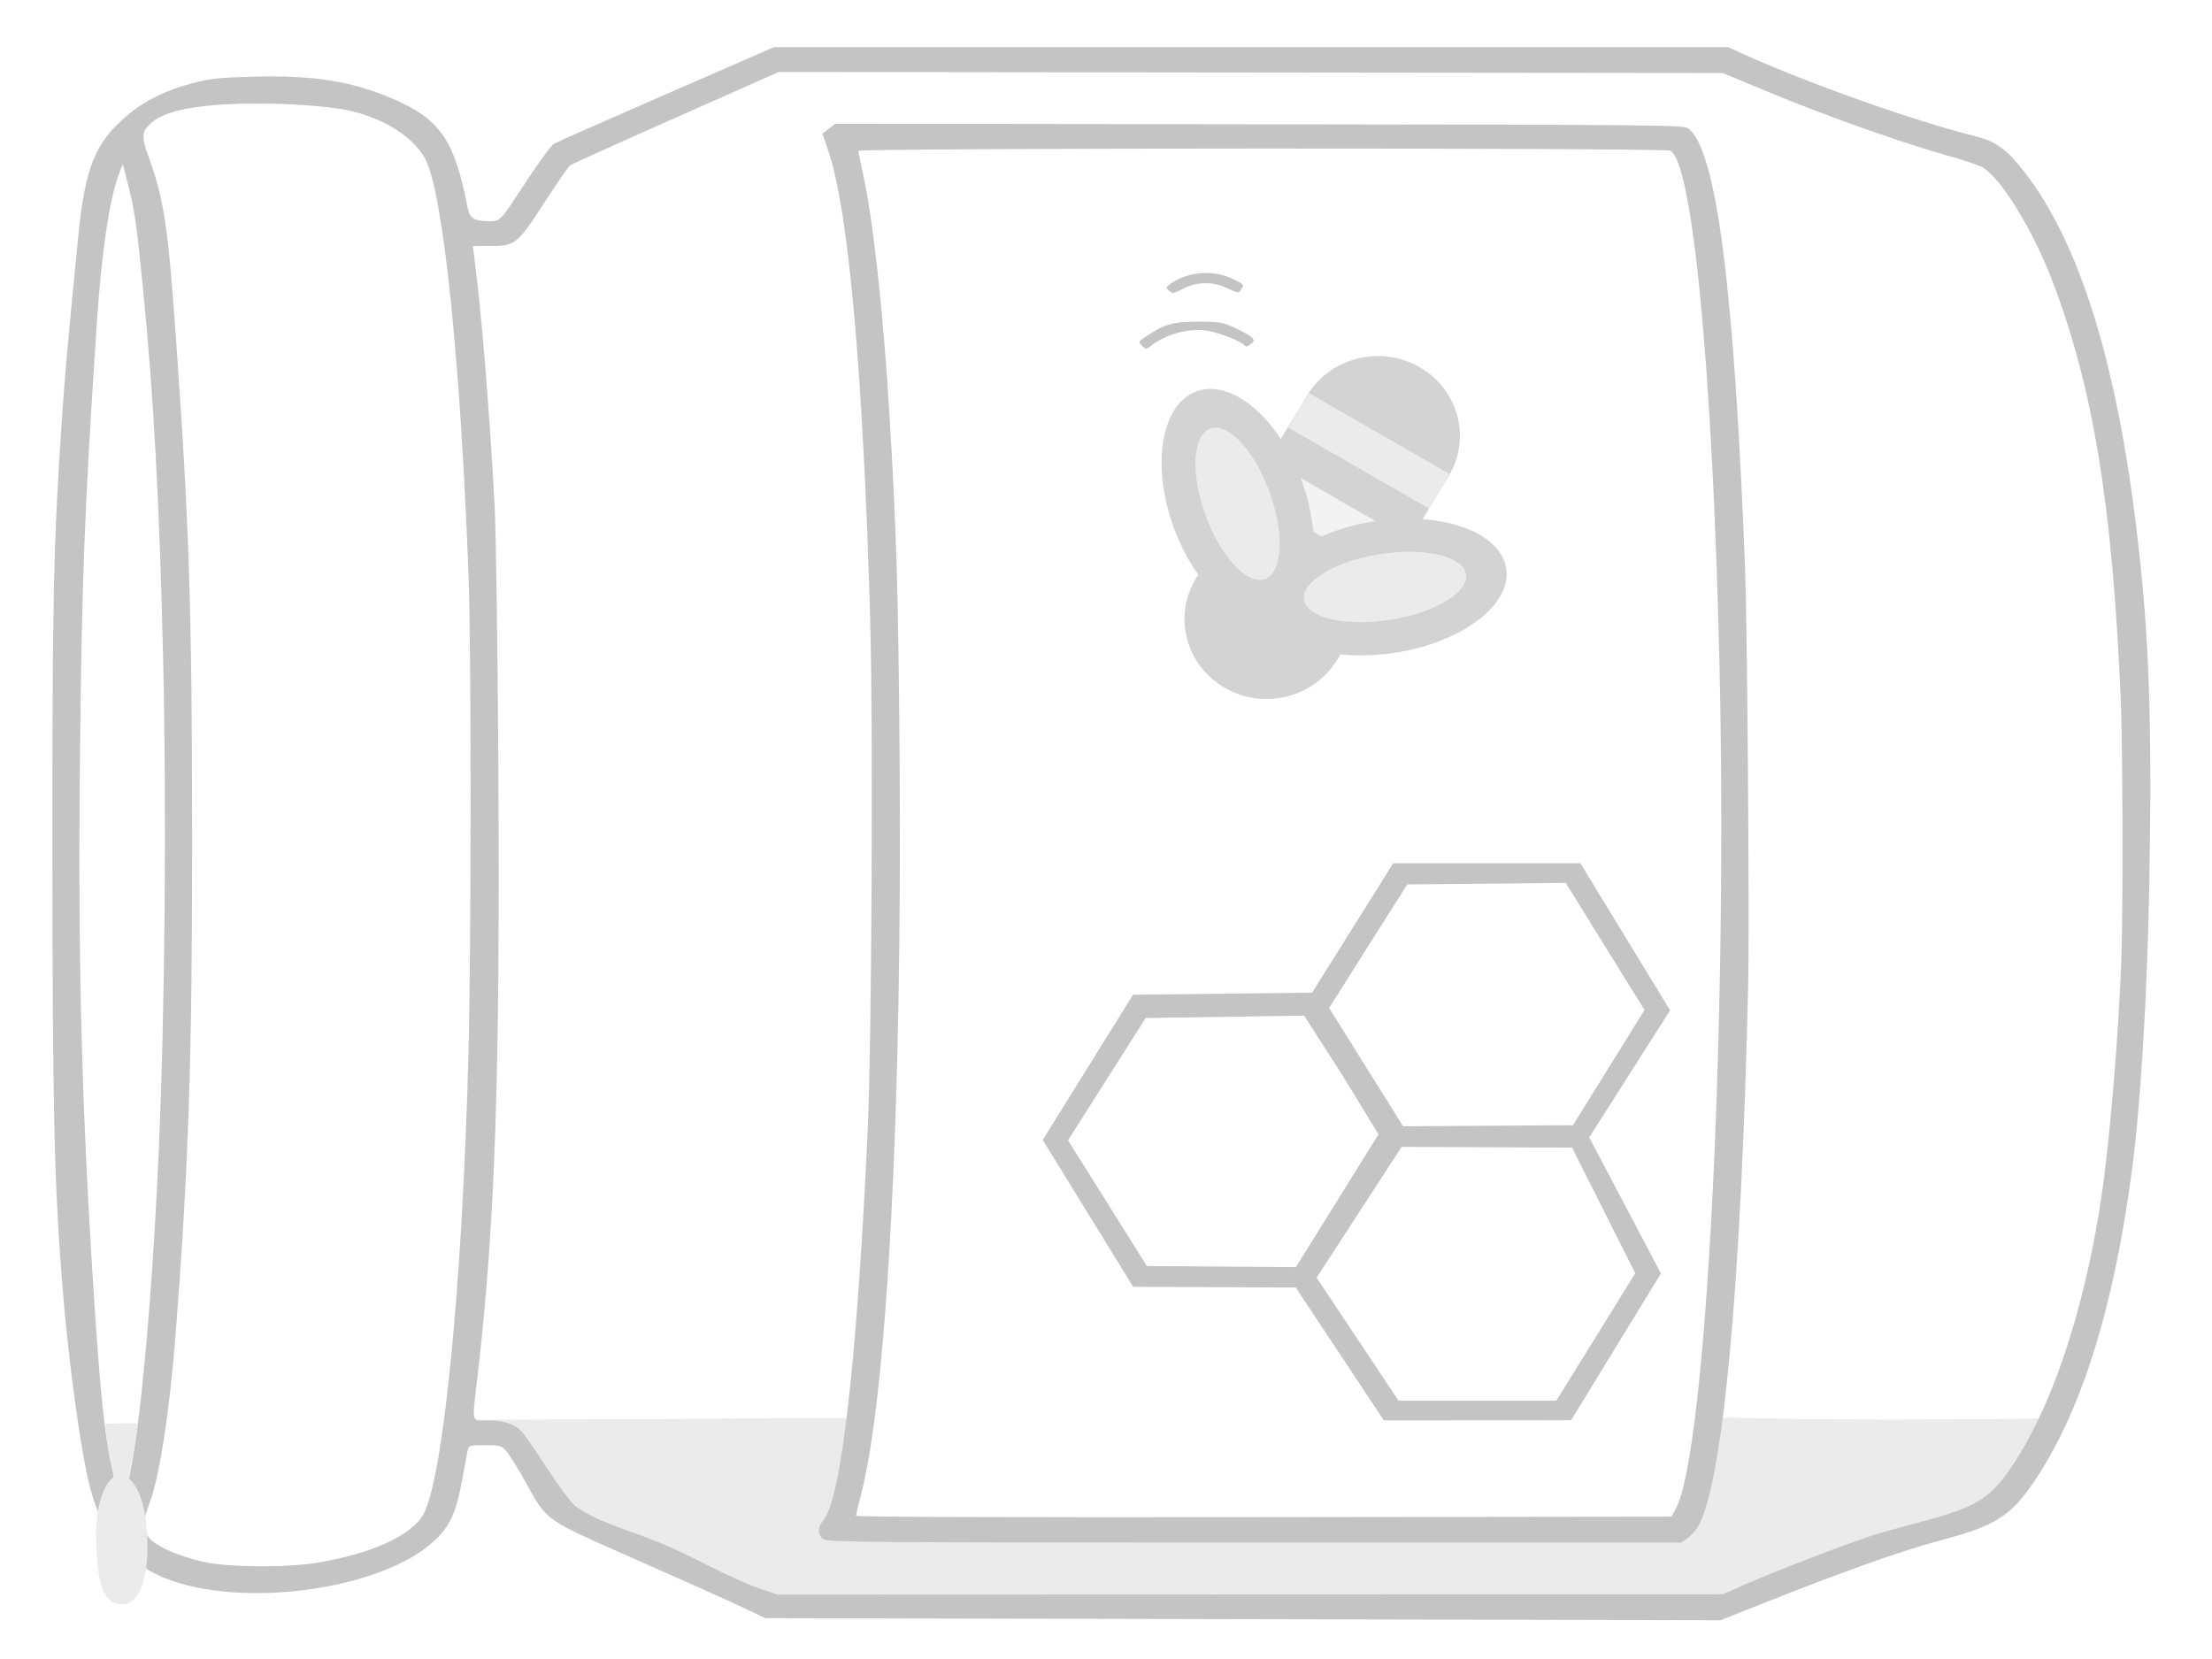
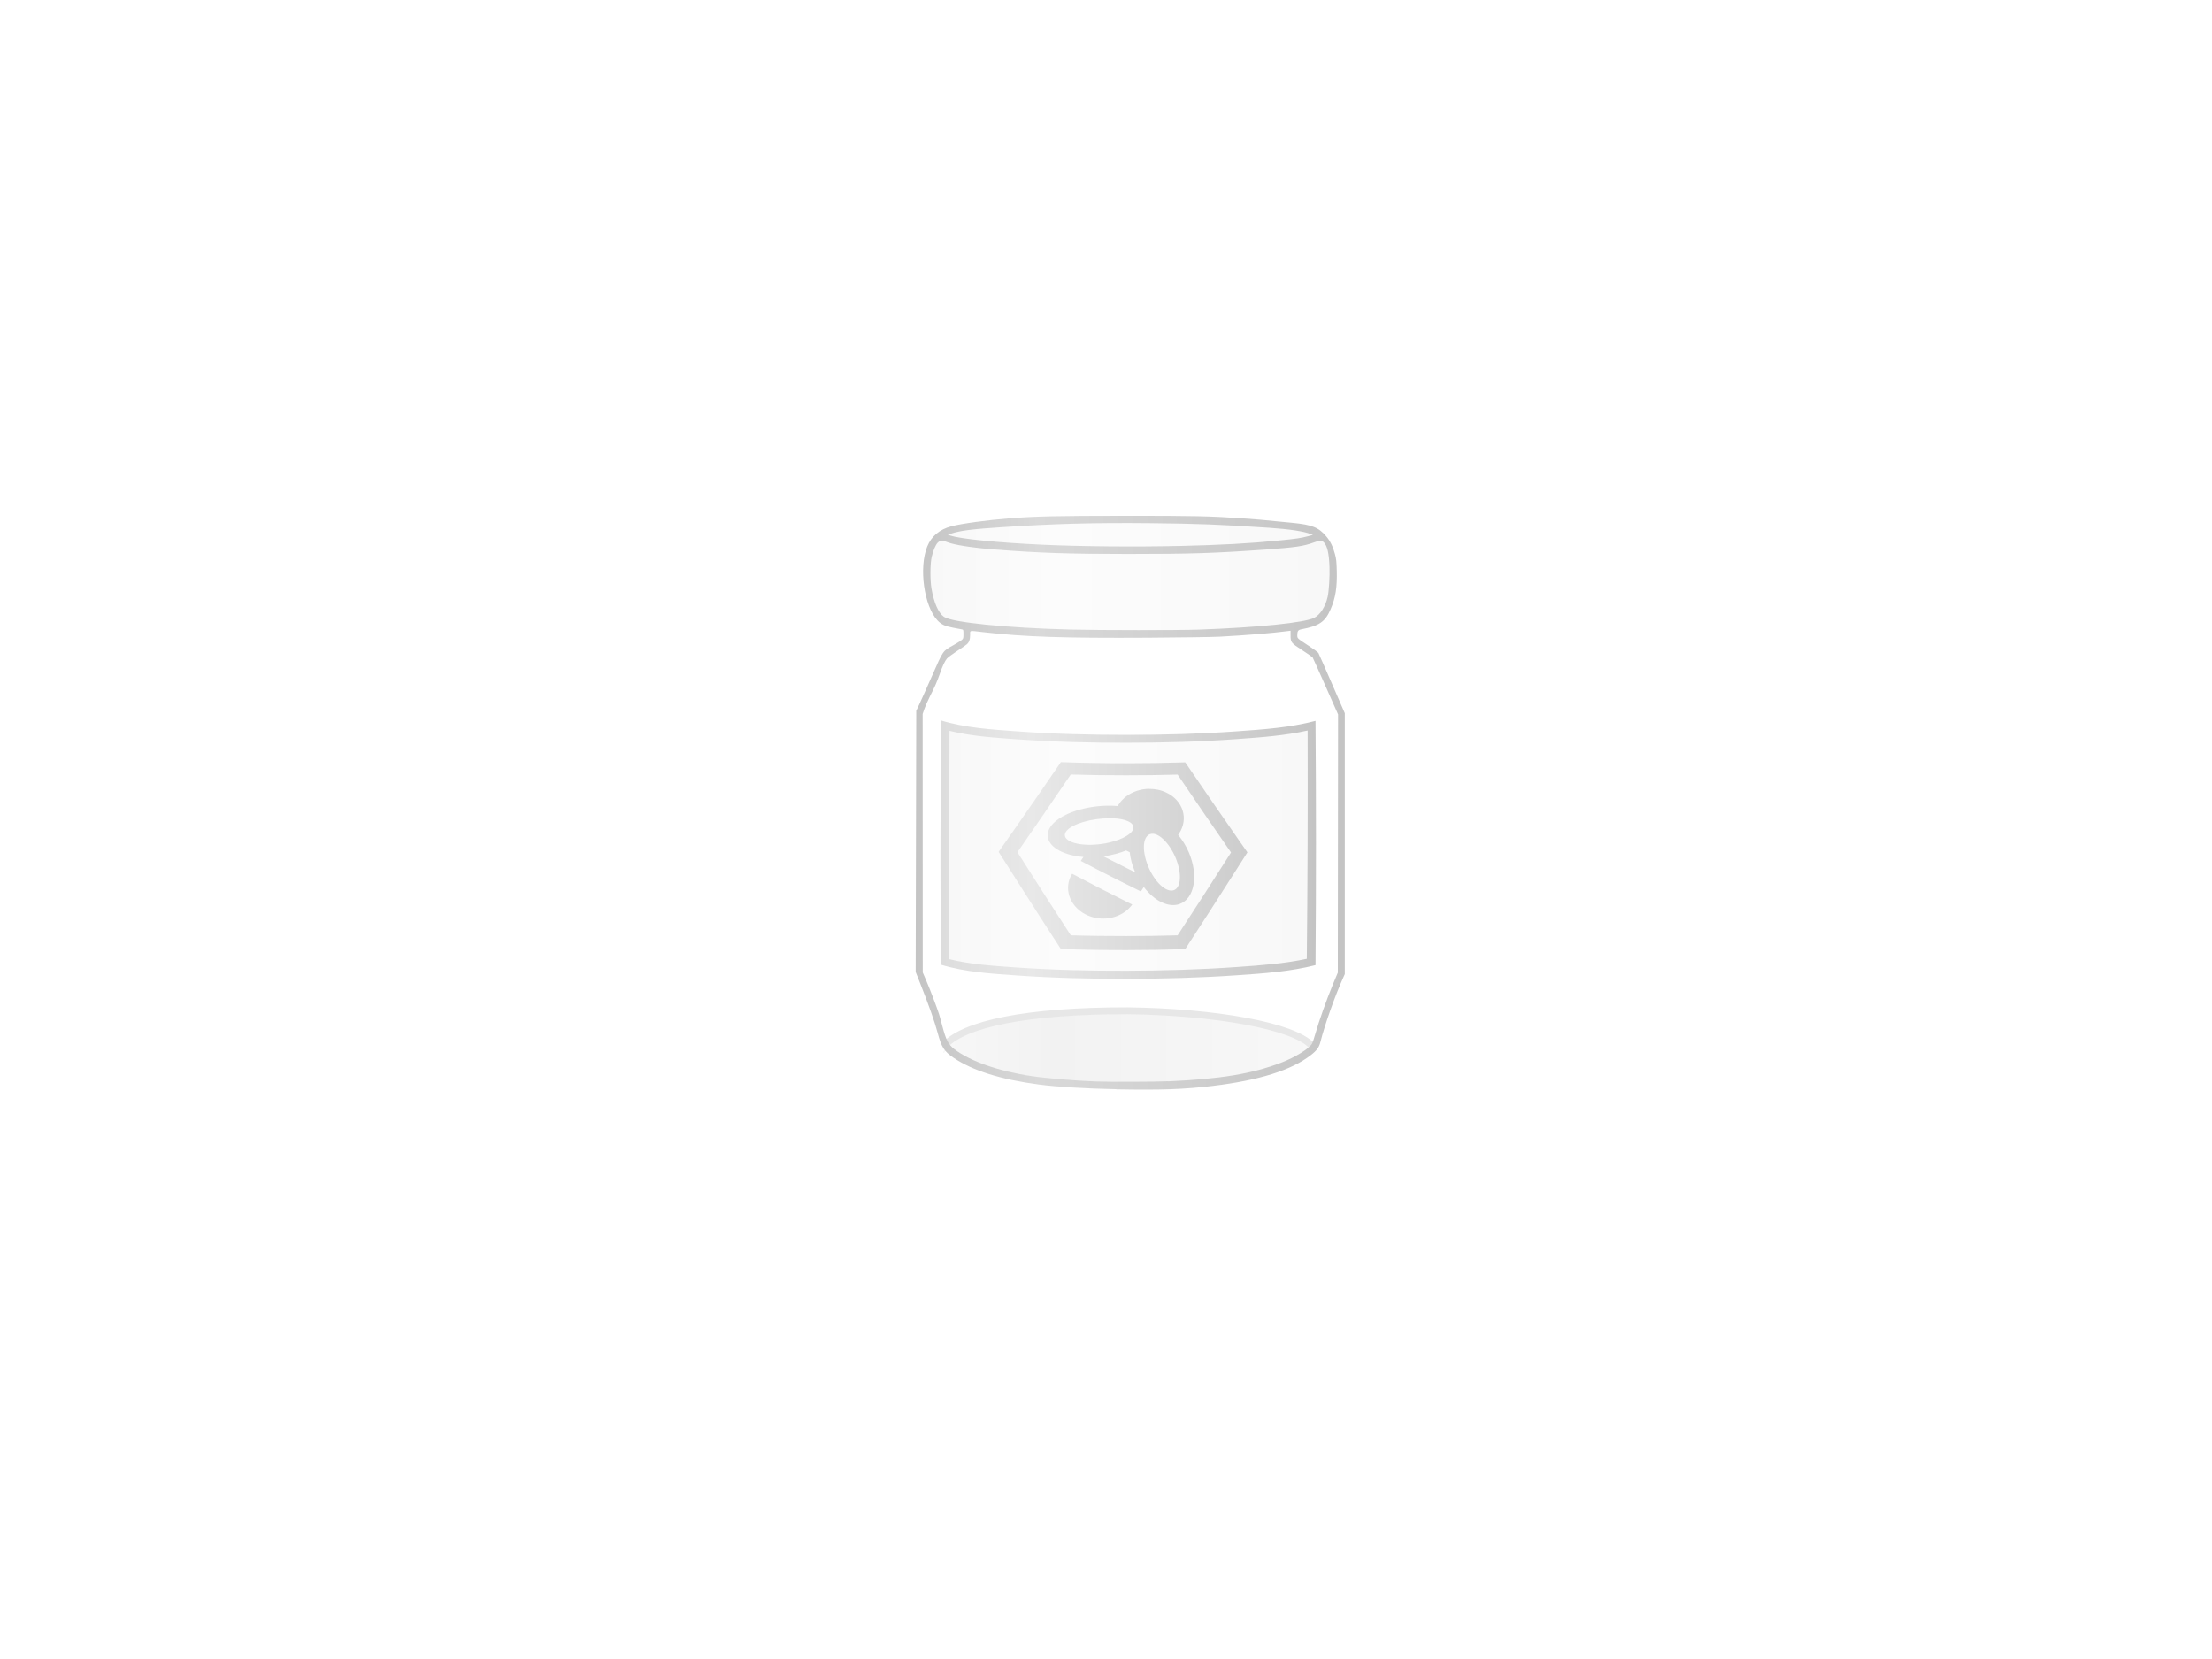
- <svg xmlns="http://www.w3.org/2000/svg" width="200" height="150" viewBox="0 0 52.917 39.688" version="1.1" id="svg5" xml:space="preserve">
-   <defs id="defs2" />
+ <svg xmlns="http://www.w3.org/2000/svg" xmlns:xlink="http://www.w3.org/1999/xlink" width="200" height="150" viewBox="0 0 52.917 39.688" version="1.1" id="svg5" xml:space="preserve">
+   <defs id="defs2">
+     <linearGradient id="linearGradient3935">
+       <stop style="stop-color:#f8f8f8;stop-opacity:1;" offset="0" id="stop3929" />
+       <stop style="stop-color:#f2f2f2;stop-opacity:1;" offset="0.322" id="stop3931" />
+       <stop style="stop-color:#f8f8f8;stop-opacity:1;" offset="1" id="stop3933" />
+     </linearGradient>
+     <linearGradient id="linearGradient3848">
+       <stop style="stop-color:#f8f8f8;stop-opacity:1;" offset="0" id="stop3842" />
+       <stop style="stop-color:#fcfcfc;stop-opacity:1;" offset="0.322" id="stop3844" />
+       <stop style="stop-color:#f8f8f8;stop-opacity:1;" offset="1" id="stop3846" />
+     </linearGradient>
+     <linearGradient id="linearGradient3797">
+       <stop style="stop-color:#f8f8f8;stop-opacity:1;" offset="0" id="stop3793" />
+       <stop style="stop-color:#fcfcfc;stop-opacity:1;" offset="0.322" id="stop3801" />
+       <stop style="stop-color:#f8f8f8;stop-opacity:1;" offset="1" id="stop3795" />
+     </linearGradient>
+     <linearGradient id="linearGradient2082">
+       <stop style="stop-color:#c4c4c4;stop-opacity:1;" offset="0" id="stop2078" />
+       <stop style="stop-color:#d9d9d9;stop-opacity:1;" offset="0.285" id="stop2086" />
+       <stop style="stop-color:#c4c4c4;stop-opacity:1;" offset="1" id="stop2080" />
+     </linearGradient>
+     <linearGradient id="linearGradient2072">
+       <stop style="stop-color:#dddddd;stop-opacity:1;" offset="0" id="stop2068" />
+       <stop style="stop-color:#e8e8e8;stop-opacity:1;" offset="0.24" id="stop2076" />
+       <stop style="stop-color:#c4c4c4;stop-opacity:1;" offset="1" id="stop2070" />
+     </linearGradient>
+     <linearGradient xlink:href="#linearGradient2072" id="linearGradient2074" x1="22.428" y1="20.889" x2="31.591" y2="20.889" gradientUnits="userSpaceOnUse" />
+     <linearGradient xlink:href="#linearGradient2082" id="linearGradient2084" x1="21.905" y1="19.201" x2="32.173" y2="19.201" gradientUnits="userSpaceOnUse" />
+     <linearGradient xlink:href="#linearGradient3797" id="linearGradient3799" x1="22.182" y1="13.768" x2="31.862" y2="13.768" gradientUnits="userSpaceOnUse" />
+     <linearGradient xlink:href="#linearGradient3848" id="linearGradient3839" gradientUnits="userSpaceOnUse" x1="22.182" y1="13.768" x2="31.862" y2="13.768" gradientTransform="matrix(0.9049358,0,0,2.102521,2.571594,-8.645206)" />
+     <linearGradient xlink:href="#linearGradient3935" id="linearGradient3926" gradientUnits="userSpaceOnUse" x1="22.182" y1="13.768" x2="31.862" y2="13.768" gradientTransform="matrix(1,0,0,0.5690017,-0.1314535,17.3348)" />
+   </defs>
  <g id="layer1">
-     <path id="ellipse293-8" style="fill:#ebebeb;fill-opacity:1;stroke-width:0.069" d="m 13.481,36.209 c -0.305,-0.136 -0.383,-0.884 -0.844,-1.327 -0.628,-0.602 -1.585,-0.916 -1.277,-0.917 8.897,-0.031 5.026,-0.038 8.908,-0.04 -0.009,0.583 -0.105,1.812 4.69e-4,2.585 2.422,0.008 18.196,0.068 19.873,0.078 0.682,0.004 0.606,-2.279 0.893,-2.61 0.143,-0.165 0.011,0.05 7.953,-0.044 -1.934,3.985 -6.216,3.37 -7.564,4.545 -0.024,0.021 -0.065,-10e-4 -0.096,-0.001 -3.4,-0.068 -21.726,0.467 -22.833,-0.029 z" />
-     <path style="fill:#c4c4c4;fill-opacity:1;stroke-width:0.053" d="m 51.417,21.171 c -0.048,2.625 -0.205,5.225 -0.41,6.788 -0.437,3.33 -1.216,5.814 -2.345,7.484 -0.553,0.817 -0.929,1.058 -2.174,1.389 -0.991,0.264 -2.397,0.762 -4.409,1.563 l -0.921,0.366 -11.424,-0.025 -11.424,-0.025 -0.548,-0.26 C 17.46,38.308 16.331,37.802 15.252,37.326 c -2.252,-0.994 -2.156,-0.927 -2.664,-1.844 -0.179,-0.323 -0.387,-0.659 -0.462,-0.748 -0.131,-0.154 -0.153,-0.161 -0.524,-0.161 -0.357,0 -0.389,0.009 -0.411,0.111 -0.013,0.061 -0.077,0.4 -0.142,0.754 -0.138,0.75 -0.282,1.064 -0.649,1.412 C 9.158,38.03 5.781,38.499 3.933,37.749 3.044,37.388 2.445,36.673 2.169,35.644 1.933,34.76 1.627,32.515 1.476,30.56 1.296,28.229 1.256,26.42 1.253,20.403 1.25,14.363 1.279,13.011 1.476,10.096 1.551,8.988 1.602,8.412 1.866,5.711 2.033,4.002 2.267,3.416 3.05,2.755 3.46,2.409 3.964,2.16 4.599,1.992 5.032,1.877 5.233,1.856 6.061,1.834 7.508,1.797 8.417,1.941 9.408,2.368 c 1.119,0.481 1.47,0.994 1.775,2.586 0.05,0.261 0.157,0.336 0.479,0.336 0.323,0 0.263,0.063 0.964,-1.004 0.282,-0.429 0.564,-0.81 0.625,-0.846 0.061,-0.036 1.272,-0.571 2.689,-1.189 l 2.578,-1.124 h 11.411 11.411 l 0.383,0.174 c 1.52,0.69 4.1,1.603 5.537,1.959 0.486,0.121 0.748,0.312 1.169,0.854 1.311,1.685 2.201,4.526 2.687,8.583 0.3,2.496 0.372,4.542 0.3,8.473 z M 50.729,16.612 C 50.526,12.035 50.071,9.273 49.101,6.727 48.632,5.495 47.856,4.236 47.419,3.999 47.321,3.946 46.914,3.812 46.515,3.7 45.508,3.42 43.603,2.742 42.305,2.201 L 41.213,1.747 29.921,1.735 18.629,1.722 16.167,2.814 c -1.354,0.6 -2.492,1.114 -2.529,1.141 -0.037,0.027 -0.315,0.431 -0.618,0.897 -0.647,0.995 -0.693,1.032 -1.298,1.033 l -0.412,1.874e-4 0.038,0.285 c 0.168,1.27 0.359,3.594 0.484,5.909 0.033,0.613 0.074,3.445 0.09,6.293 0.043,7.374 -0.075,10.865 -0.487,14.455 -0.148,1.283 -0.173,1.153 0.227,1.153 0.419,0 0.668,0.09 0.849,0.304 0.077,0.091 0.346,0.483 0.598,0.87 0.252,0.387 0.534,0.77 0.627,0.851 0.215,0.187 0.648,0.391 1.374,0.647 0.678,0.239 1.096,0.424 1.965,0.866 0.353,0.18 0.84,0.395 1.081,0.478 l 0.44,0.151 11.308,-0.004 11.308,-0.004 0.671,-0.292 c 0.716,-0.311 2.406,-0.957 2.96,-1.131 0.184,-0.058 0.648,-0.187 1.031,-0.287 1.248,-0.325 1.646,-0.533 2.06,-1.077 1.058,-1.392 1.928,-3.905 2.346,-6.776 0.196,-1.347 0.405,-3.854 0.469,-5.621 0.043,-1.185 0.032,-5.242 -0.017,-6.342 z m -8.908,6.962 c -0.165,7.168 -0.602,11.903 -1.195,12.935 -0.059,0.103 -0.174,0.233 -0.256,0.29 l -0.149,0.104 H 30.027 c -9.136,0 -10.207,-0.008 -10.318,-0.077 -0.155,-0.097 -0.161,-0.287 -0.013,-0.454 0.429,-0.485 0.815,-3.893 1.064,-9.403 0.094,-2.088 0.13,-9.579 0.058,-12.115 C 20.651,8.975 20.304,5.066 19.823,3.636 l -0.148,-0.44 0.154,-0.118 0.154,-0.118 10.149,0.013 c 9.893,0.012 10.152,0.015 10.266,0.107 0.666,0.535 1.087,3.806 1.347,10.46 0.056,1.426 0.11,8.56 0.076,10.034 z m -0.691,-7.854 C 40.966,8.816 40.486,3.857 39.956,3.605 c -0.152,-0.072 -19.422,-0.067 -19.422,0.005 0,0.03 0.049,0.269 0.108,0.533 0.243,1.073 0.493,3.363 0.643,5.879 0.165,2.781 0.205,4.15 0.236,8.077 0.066,8.382 -0.299,15.312 -0.934,17.705 -0.06,0.227 -0.109,0.433 -0.109,0.458 0,0.028 3.814,0.041 9.754,0.033 l 9.754,-0.013 0.1,-0.181 c 0.731,-1.327 1.254,-11.537 1.045,-20.382 z m -3.111,11.49 1.715,3.255 -2.149,3.511 -4.48,0.003 -2.107,-3.178 -3.89,-0.017 -2.163,-3.513 2.159,-3.474 4.285,-0.05 1.94,-3.097 4.478,0.001 2.146,3.519 z m -0.562,-6.089 -3.793,0.037 -1.868,2.956 0.885,1.415 0.885,1.415 4.064,-0.026 1.711,-2.756 z m 0.151,6.333 -4.077,-0.017 -2.034,3.128 1.959,2.943 h 3.776 l 1.888,-3.048 z m -5.482,-1.713 -0.928,-1.445 -3.791,0.058 -1.856,2.925 1.885,3.008 3.567,0.026 1.974,-3.177 -0.853,-1.395 z M 29.917,8.234 c -0.071,0.057 -0.119,0.068 -0.144,0.032 -0.066,-0.095 -0.582,-0.301 -0.879,-0.351 -0.442,-0.074 -0.991,0.07 -1.36,0.359 -0.113,0.088 -0.119,0.088 -0.213,-0.004 -0.093,-0.091 -0.089,-0.1 0.088,-0.218 0.448,-0.298 0.651,-0.357 1.245,-0.357 0.506,-3.681e-4 0.588,0.013 0.878,0.144 0.176,0.079 0.358,0.181 0.405,0.227 0.076,0.075 0.074,0.092 -0.022,0.169 z M 29.685,6.936 c -0.051,0.078 -0.075,0.075 -0.314,-0.037 -0.355,-0.167 -0.735,-0.165 -1.066,0.007 -0.227,0.118 -0.256,0.122 -0.337,0.05 -0.082,-0.072 -0.08,-0.086 0.02,-0.157 0.418,-0.297 0.99,-0.352 1.466,-0.142 0.309,0.137 0.317,0.147 0.231,0.278 z M 11.213,13.887 C 11.026,8.728 10.608,4.654 10.181,3.817 9.913,3.294 9.204,2.838 8.358,2.645 7.85,2.529 6.57,2.45 5.716,2.481 4.545,2.524 3.889,2.674 3.587,2.969 3.385,3.167 3.382,3.274 3.566,3.785 c 0.356,0.986 0.451,1.62 0.638,4.23 0.325,4.552 0.391,6.576 0.392,12.115 0.001,5.207 -0.083,7.742 -0.389,11.718 -0.148,1.92 -0.392,3.503 -0.638,4.133 -0.169,0.433 -0.153,0.681 0.054,0.865 0.213,0.189 0.667,0.38 1.216,0.512 0.579,0.139 2.027,0.151 2.774,0.023 1.247,-0.214 2.143,-0.608 2.479,-1.092 0.494,-0.71 0.971,-5.468 1.116,-11.13 0.065,-2.524 0.067,-9.541 0.004,-11.272 z M 3.902,15.745 C 3.813,11.99 3.678,9.503 3.423,6.925 3.268,5.351 3.22,5.019 3.052,4.373 L 2.937,3.928 2.865,4.111 C 2.621,4.733 2.432,5.986 2.314,7.768 2.024,12.11 1.954,13.914 1.912,18.198 c -0.049,4.925 0.042,8.335 0.346,12.982 0.176,2.696 0.305,3.69 0.592,4.559 L 2.915,35.936 2.992,35.713 C 3.288,34.851 3.614,31.57 3.793,27.637 3.945,24.289 3.989,19.457 3.902,15.745 Z" id="path179" />
-     <rect x="-7.463" y="-35.544" width="5.194" height="3.898" transform="matrix(-0.5191899,0.8546589,-0.866834,-0.4985969,0,0)" fill="#5e1508" id="rect281" style="fill:#d3d3d3;fill-opacity:1;stroke-width:0.069" />
-     <ellipse cx="-2.269" cy="-33.595" transform="matrix(-0.5191899,0.8546589,-0.866834,-0.4985969,0,0)" fill="#5e1508" id="ellipse283" style="fill:#d3d3d3;fill-opacity:1;stroke-width:0.069" rx="1.924" ry="1.949" />
-     <ellipse cx="-7.398" cy="-33.595" transform="matrix(-0.5191899,0.8546589,-0.866834,-0.4985969,0,0)" fill="#5e1508" id="ellipse285" style="fill:#d3d3d3;fill-opacity:1;stroke-width:0.069" rx="1.924" ry="1.949" />
-     <rect x="-7.463" y="-35.544" width="0.962" height="3.898" transform="matrix(-0.5191899,0.8546589,-0.866834,-0.4985969,0,0)" fill="#fed434" id="rect287" style="fill:#ebebeb;fill-opacity:1;stroke-width:0.069" />
-     <rect x="-5.603" y="-35.544" width="0.962" height="3.898" transform="matrix(-0.5191899,0.8546589,-0.866834,-0.4985969,0,0)" fill="#fed434" id="rect289" style="fill:#f3f3f3;fill-opacity:1;stroke-width:0.069" />
-     <ellipse rx="2.942" ry="1.593" transform="matrix(-0.98724,0.1592392,-0.1790385,-0.9838421,0,0)" fill="#5e1508" id="ellipse291" cx="-30.081" cy="-19.143" style="fill:#d3d3d3;fill-opacity:1;stroke-width:0.069" />
-     <ellipse rx="1.961" ry="0.796" transform="matrix(-0.98724,0.1592392,-0.1790385,-0.9838421,0,0)" fill="#fed434" id="ellipse293" cx="-30.09" cy="-19.143" style="fill:#ebebeb;fill-opacity:1;stroke-width:0.069" />
-     <path id="ellipse293-4" style="fill:#ebebeb;fill-opacity:1;stroke-width:0.054" d="m 2.523,34.055 c 0.278,0.001 0.495,-0.014 0.781,-0.003 -0.159,1.11 -0.248,1.301 -0.205,1.336 0.245,0.197 0.4,0.735 0.424,1.41 0.031,0.855 -0.14,1.583 -0.617,1.582 C 2.417,38.377 2.33,37.731 2.3,36.876 2.274,36.152 2.448,35.532 2.707,35.345 2.754,35.311 2.501,34.465 2.523,34.055 Z" />
-     <ellipse rx="2.873" ry="1.63" transform="matrix(0.3405046,0.9402428,-0.9423898,0.3345168,0,0)" fill="#5e1508" id="ellipse295" cx="21.27" cy="-23.734" style="fill:#d3d3d3;fill-opacity:1;stroke-width:0.069" />
-     <ellipse rx="1.916" ry="0.815" transform="matrix(0.3405046,0.9402428,-0.9423898,0.3345168,0,0)" fill="#fed434" id="ellipse297" cx="21.261" cy="-23.734" style="fill:#ebebeb;fill-opacity:1;stroke-width:0.069" />
+     <path id="rect3029" style="fill:url(#linearGradient3799);fill-opacity:1;stroke-width:0.291;stroke-linecap:square;stroke-linejoin:round;paint-order:markers fill stroke" d="m 22.304,12.923 c 1.475,-0.841 8.397,-0.701 9.435,-0.018 0.111,0.58 0.206,1.162 0.009,1.789 -1.355,0.725 -7.965,0.6 -9.417,0.009 -0.199,-0.619 -0.19,-1.21 -0.027,-1.78 z" />
+     <path id="rect3029-4" style="fill:url(#linearGradient3926);fill-opacity:1;stroke-width:0.219;stroke-linecap:square;stroke-linejoin:round;paint-order:markers fill stroke" d="m 22.647,25.077 c 0.629,-1.235 8.469,-0.917 8.807,-0.083 0.111,0.33 0.034,-0.116 -0.163,0.241 -0.663,0.401 -2.499,0.719 -4.324,0.705 -1.734,-0.014 -3.595,-0.355 -4.198,-0.704 -0.199,-0.352 -0.28,0.166 -0.117,-0.159 z" />
+     <path style="fill:none;fill-opacity:1;stroke:#e7e7e7;stroke-width:0.165;stroke-linecap:butt;stroke-linejoin:miter;stroke-dasharray:none;stroke-opacity:1" d="m 22.609,24.999 c 0.461,-0.495 1.919,-0.821 4.363,-0.818 2.089,0.026 3.964,0.357 4.405,0.831" id="path3991" />
+     <path id="rect3029-7" style="fill:url(#linearGradient3839);fill-opacity:1;stroke-width:0.401;stroke-linecap:square;stroke-linejoin:round;paint-order:markers fill stroke" d="m 22.64,17.414 c 1.309,0.405 7.49,0.335 8.717,-0.006 0.1,1.219 -0.006,4.265 -0.005,5.609 -1.386,0.406 -7.221,0.521 -8.752,-0.058 -0.18,-1.301 -0.12,-4.358 0.027,-5.558 z" />
+     <path style="fill:url(#linearGradient2084);fill-opacity:1;stroke-width:0.014" d="m 26.704,26.057 c -0.716,-0.013 -1.426,-0.056 -1.852,-0.112 -0.908,-0.12 -1.586,-0.332 -2.042,-0.641 -0.223,-0.151 -0.289,-0.254 -0.379,-0.594 -0.072,-0.271 -0.208,-0.655 -0.426,-1.206 l -0.1,-0.252 0.007,-3.124 0.007,-3.124 0.071,-0.15 c 0.039,-0.082 0.177,-0.391 0.307,-0.686 0.271,-0.616 0.253,-0.59 0.503,-0.729 0.088,-0.049 0.18,-0.106 0.204,-0.126 0.042,-0.036 0.044,-0.042 0.044,-0.143 0,-0.098 -0.002,-0.106 -0.03,-0.112 -0.017,-0.004 -0.109,-0.021 -0.206,-0.039 -0.205,-0.038 -0.29,-0.077 -0.385,-0.177 -0.322,-0.34 -0.45,-1.263 -0.245,-1.769 0.098,-0.243 0.293,-0.407 0.574,-0.482 0.241,-0.065 0.854,-0.148 1.387,-0.19 0.636,-0.049 1.13,-0.06 2.771,-0.061 1.648,-8.27e-4 2.017,0.007 2.812,0.061 0.303,0.02 0.459,0.034 1.196,0.107 0.466,0.046 0.626,0.11 0.806,0.324 0.095,0.112 0.162,0.25 0.208,0.424 0.031,0.119 0.037,0.173 0.043,0.4 0.01,0.396 -0.029,0.644 -0.146,0.915 -0.131,0.306 -0.271,0.402 -0.706,0.485 -0.071,0.014 -0.092,0.043 -0.092,0.131 0,0.088 -0.017,0.072 0.274,0.264 0.117,0.077 0.221,0.154 0.231,0.171 0.01,0.017 0.156,0.348 0.324,0.735 l 0.307,0.705 v 3.121 3.121 l -0.047,0.105 c -0.188,0.416 -0.437,1.121 -0.535,1.514 -0.033,0.133 -0.085,0.205 -0.233,0.32 -0.46,0.359 -1.235,0.602 -2.342,0.735 -0.681,0.082 -1.239,0.102 -2.312,0.082 z m 1.244,-0.188 c 1.249,-0.056 2.002,-0.18 2.697,-0.445 0.336,-0.128 0.68,-0.341 0.744,-0.46 0.014,-0.027 0.051,-0.138 0.082,-0.247 0.077,-0.276 0.262,-0.796 0.409,-1.152 l 0.124,-0.298 0.003,-3.088 0.003,-3.088 -0.298,-0.673 c -0.164,-0.37 -0.304,-0.682 -0.311,-0.692 -0.007,-0.01 -0.118,-0.086 -0.245,-0.169 -0.272,-0.177 -0.282,-0.19 -0.282,-0.355 l -5e-5,-0.113 -0.078,0.01 c -0.346,0.046 -0.981,0.098 -1.612,0.132 -0.167,0.009 -0.94,0.02 -1.717,0.025 -2.012,0.012 -2.964,-0.02 -3.944,-0.133 -0.35,-0.04 -0.315,-0.047 -0.315,0.062 0,0.114 -0.024,0.183 -0.083,0.232 -0.025,0.021 -0.132,0.095 -0.237,0.163 -0.106,0.069 -0.21,0.146 -0.232,0.171 -0.051,0.059 -0.107,0.177 -0.176,0.376 -0.065,0.186 -0.116,0.3 -0.236,0.537 -0.049,0.097 -0.108,0.23 -0.131,0.296 l -0.041,0.12 0.001,3.092 0.001,3.092 0.08,0.184 c 0.085,0.196 0.261,0.658 0.309,0.809 0.016,0.05 0.051,0.177 0.078,0.282 0.089,0.341 0.145,0.45 0.294,0.563 0.38,0.289 1.065,0.527 1.849,0.642 0.367,0.054 1.052,0.111 1.533,0.128 0.323,0.012 1.43,0.009 1.73,-0.005 z m 0.744,-10.807 c 1.407,-0.051 2.519,-0.165 2.748,-0.282 0.143,-0.073 0.267,-0.267 0.32,-0.498 0.032,-0.139 0.053,-0.489 0.045,-0.723 -0.012,-0.32 -0.053,-0.5 -0.133,-0.582 -0.054,-0.055 -0.083,-0.056 -0.223,-0.006 -0.269,0.097 -0.442,0.123 -1.154,0.174 -1.242,0.089 -1.794,0.107 -3.305,0.107 -1.421,4.02e-4 -2.112,-0.023 -3.197,-0.107 -0.524,-0.04 -0.956,-0.107 -1.128,-0.174 -0.118,-0.046 -0.186,-0.042 -0.236,0.015 -0.052,0.058 -0.104,0.182 -0.14,0.333 -0.038,0.158 -0.041,0.554 -0.006,0.759 0.058,0.341 0.166,0.586 0.298,0.678 0.194,0.135 1.492,0.266 3.037,0.305 0.689,0.018 2.603,0.018 3.076,0.001 z m -0.507,-2 c 1.025,-0.024 1.703,-0.061 2.406,-0.131 0.43,-0.043 0.52,-0.056 0.696,-0.102 l 0.122,-0.032 -0.05,-0.02 c -0.17,-0.067 -0.512,-0.118 -0.998,-0.151 -1.185,-0.079 -1.677,-0.098 -2.846,-0.11 -1.344,-0.013 -2.274,0.012 -3.542,0.095 -0.735,0.048 -1.007,0.083 -1.244,0.162 l -0.054,0.018 0.061,0.021 c 0.235,0.081 1.131,0.17 2.204,0.219 0.913,0.042 2.232,0.054 3.245,0.03 z" id="path179" />
+     <path class="UnoptimicedTransforms" id="path176" style="fill:url(#linearGradient2074);fill-opacity:1;stroke-width:0.032;stroke-dasharray:none" d="m 22.406,17.346 c 0.002,2.278 0.002,4.555 3.8e-5,6.832 0.596,0.209 1.236,0.252 1.865,0.303 8.37e-4,6.7e-5 0.002,1.35e-4 0.003,2.02e-4 0.888,0.072 1.78,0.095 2.672,0.094 0,0 0,0 0,0 0.001,-1e-6 0.003,-3e-6 0.004,-5e-6 0,0 0,0 0,0 0.901,-0.001 1.802,-0.029 2.699,-0.1 0,0 0,0 0,0 0.003,-2.24e-4 0.006,-4.48e-4 0.009,-6.73e-4 0.643,-0.051 1.293,-0.102 1.913,-0.283 0.016,-2.282 0.016,-4.559 -2.02e-4,-6.832 -0.618,0.186 -1.268,0.239 -1.912,0.291 -0.003,2.3e-4 -0.006,4.6e-4 -0.009,6.9e-4 -0.898,0.073 -1.799,0.1 -2.7,0.1 -0.001,0 -0.003,1e-6 -0.004,1e-6 0,0 -1e-6,0 -1e-6,0 -0.892,3.05e-4 -1.784,-0.025 -2.672,-0.099 -8.39e-4,-7e-5 -0.002,-1.4e-4 -0.003,-2.1e-4 -0.629,-0.052 -1.269,-0.098 -1.865,-0.307 z m 8.972,0.283 c 0.006,2.125 -3.8e-4,4.254 -0.02,6.386 -0.555,0.137 -1.131,0.183 -1.701,0.229 -10e-7,0 -0.008,6.6e-4 -0.008,6.6e-4 0,0 -10e-7,0 -10e-7,0 -0.898,0.073 -1.799,0.101 -2.7,0.104 0,0 0,0 0,0 0,0 -0.004,10e-6 -0.004,10e-6 0,0 0,0 0,0 -0.891,0.003 -1.783,-0.02 -2.672,-0.09 0,0 -0.003,-1.88e-4 -0.003,-1.88e-4 -0.559,-0.045 -1.126,-0.083 -1.663,-0.236 -5.57e-4,0.314 0.014,-6.7 0.014,-6.385 0.533,0.151 1.095,0.192 1.649,0.237 -2.1e-5,-1e-6 0.003,1.99e-4 0.003,1.97e-4 0.889,0.073 1.781,0.098 2.672,0.097 0,0 0,0 0,0 0,0 0.004,-4e-6 0.004,-4e-6 0,0 1e-6,0 1e-6,0 0.901,-0.001 1.802,-0.029 2.701,-0.103 0,0 0,0 0,0 -1.32e-4,10e-6 0.009,-6.83e-4 0.008,-6.73e-4 0.577,-0.047 1.16,-0.095 1.72,-0.239 0,0 -2e-6,-3.9e-5 -2e-6,-3.9e-5 z m -6.034,0.885 c -0.359,0.6 -0.718,1.195 -1.075,1.78 1e-6,-1e-6 -0.002,0.004 -0.002,0.004 0.117,-0.191 -0.562,0.916 -0.445,0.725 0.149,0.27 0.295,0.532 0.445,0.801 0,2e-6 0.002,0.004 0.002,0.004 0.358,0.646 0.716,1.282 1.075,1.913 0.533,0.022 1.067,0.03 1.6,0.03 0.001,-1e-6 0.003,-2e-6 0.004,-3e-6 0.479,-6.37e-4 0.958,-0.009 1.437,-0.027 0.421,-0.739 0.846,-1.492 1.266,-2.249 -5e-6,9e-6 0.008,-0.015 0.008,-0.015 0.144,-0.259 0.103,-0.184 0.247,-0.443 -0.008,-0.014 -0.238,-0.39 -0.247,-0.403 -6e-6,-1.1e-5 -0.008,-0.014 -0.008,-0.014 -0.423,-0.693 -0.842,-1.39 -1.266,-2.101 -0.479,0.018 -0.958,0.026 -1.438,0.026 -0.001,0 -0.003,0 -0.004,0 -0.534,2.41e-4 -1.067,-0.009 -1.6,-0.032 z m 0.243,0.346 c 0.452,0.016 0.905,0.022 1.357,0.022 0.001,10e-7 0.003,10e-7 0.004,10e-7 0.417,-2.32e-4 0.834,-0.006 1.251,-0.02 0.437,0.738 0.869,1.46 1.306,2.179 -0.434,0.78 -0.872,1.556 -1.306,2.317 -0.417,0.014 -0.834,0.02 -1.251,0.02 -0.001,10e-7 -0.003,10e-7 -0.004,2e-6 -0.452,5.44e-4 -0.905,-0.005 -1.357,-0.021 -0.436,-0.765 -0.87,-1.537 -1.305,-2.324 0.433,-0.714 0.87,-1.441 1.305,-2.175 z m 1.914,0.4 c -0.206,0.003 -0.401,0.078 -0.553,0.207 0,0 0,0 0,0 -0.001,0.001 -0.003,0.002 -0.004,0.003 0,0 0,1e-6 0,1e-6 -0.07,0.06 -0.131,0.133 -0.179,0.215 6e-6,-9e-6 -0.033,0.057 -0.033,0.057 -0.056,-0.006 -0.114,-0.009 -0.173,-0.01 -0.134,-0.002 -0.271,0.007 -0.408,0.029 -0.693,0.108 -1.195,0.485 -1.123,0.87 0.051,0.277 0.392,0.492 0.868,0.535 3.6e-5,-6.1e-5 -0.066,0.111 -0.066,0.111 0.371,0.223 0.742,0.439 1.113,0.651 0,0 0.004,0.002 0.004,0.002 0.118,0.067 0.236,0.134 0.354,0.201 -2.32e-4,4.01e-4 0.072,-0.124 0.071,-0.124 0.265,0.397 0.609,0.583 0.875,0.475 0.366,-0.149 0.467,-0.799 0.227,-1.442 -0.067,-0.18 -0.157,-0.348 -0.262,-0.491 -2.1e-5,3.7e-5 0.024,-0.042 0.024,-0.042 0.236,-0.412 0.095,-0.919 -0.311,-1.141 -0.129,-0.071 -0.276,-0.107 -0.425,-0.104 0,0 -7e-6,-6e-6 -7e-6,-6e-6 z m -0.968,0.822 c 0.132,2.08e-4 0.251,0.015 0.348,0.043 0.002,5.13e-4 0.003,0.001 0.005,0.002 0.021,0.006 0.04,0.013 0.059,0.021 0.001,5.16e-4 0.003,0.001 0.004,0.002 0.029,0.012 0.055,0.026 0.077,0.041 8.75e-4,6.84e-4 0.002,0.001 0.003,0.002 0.012,0.008 0.022,0.016 0.032,0.025 7.04e-4,8.55e-4 0.001,0.002 0.002,0.003 0.007,0.007 0.014,0.014 0.02,0.022 0.003,0.003 0.005,0.006 0.007,0.009 0.004,0.006 0.008,0.012 0.011,0.019 0.002,0.004 0.004,0.008 0.006,0.012 0.004,0.01 0.007,0.02 0.009,0.03 0.002,0.012 0.003,0.024 0.002,0.036 -1.61e-4,0.001 -3.34e-4,0.002 -5.22e-4,0.004 -8.23e-4,0.01 -0.003,0.02 -0.005,0.029 -6.34e-4,0.003 -0.001,0.005 -0.002,0.008 -0.003,0.009 -0.007,0.019 -0.011,0.028 -0.001,0.003 -0.003,0.006 -0.004,0.009 -0.006,0.012 -0.013,0.023 -0.022,0.035 -3.44e-4,5.18e-4 -6.92e-4,0.001 -0.001,0.002 -0.018,0.025 -0.042,0.05 -0.071,0.074 -0.001,0.001 -0.003,0.002 -0.004,0.003 -0.015,0.012 -0.031,0.025 -0.048,0.037 0,0 0,0 0,0 0,0 0,0 0,0 0,0 0,0 0,0 -0.001,8.78e-4 -0.003,0.002 -0.004,0.003 0,0 0,0 0,0 -0.102,0.071 -0.241,0.133 -0.401,0.177 0,0 5.19e-4,5.2e-4 5.19e-4,5.2e-4 -0.065,0.018 -0.132,0.032 -0.2,0.043 -0.462,0.075 -0.865,-0.029 -0.901,-0.222 -0.036,-0.192 0.309,-0.397 0.771,-0.47 0.108,-0.017 0.217,-0.025 0.321,-0.025 0,0 -1.32e-4,-7.1e-5 -1.32e-4,-7.1e-5 z m 1.054,0.433 c 0.005,3.53e-4 0.011,9.23e-4 0.017,0.002 0.007,8.46e-4 0.014,0.002 0.022,0.004 0.004,0.001 0.008,0.002 0.013,0.003 0.01,0.003 0.021,0.006 0.032,0.011 0.001,4.85e-4 0.002,9.55e-4 0.004,0.002 3.48e-4,1.65e-4 6.94e-4,3.31e-4 0.001,4.98e-4 0.014,0.006 0.027,0.013 0.041,0.021 1.73e-4,-3e-6 3.47e-4,-6e-6 5.21e-4,-9e-6 0.014,0.009 0.028,0.019 0.043,0.03 0.013,0.01 0.027,0.022 0.04,0.034 0.001,8.33e-4 0.002,0.002 0.003,0.003 0,0 0.003,0.003 0.003,0.003 0.014,0.013 0.027,0.026 0.041,0.04 0.058,0.062 0.115,0.14 0.167,0.23 0,1.72e-4 0,3.44e-4 0,5.16e-4 0.05,0.086 0.095,0.181 0.132,0.281 0.16,0.432 0.142,0.843 -0.041,0.916 -0.183,0.073 -0.461,-0.219 -0.622,-0.654 -0.022,-0.06 -0.041,-0.121 -0.057,-0.181 -0.014,-0.055 -0.026,-0.109 -0.034,-0.162 -0.004,-0.024 -0.007,-0.047 -0.01,-0.071 -5.47e-4,-0.005 -0.001,-0.01 -0.002,-0.014 -0.002,-0.023 -0.004,-0.046 -0.005,-0.068 -0.002,-0.047 -0.002,-0.091 0.002,-0.132 3.09e-4,-0.005 6.57e-4,-0.01 0.001,-0.014 0.002,-0.017 0.004,-0.034 0.007,-0.05 3.07e-4,-0.001 7.01e-4,-0.003 0.001,-0.004 0.003,-0.016 0.006,-0.031 0.01,-0.045 0.001,-0.004 0.002,-0.008 0.003,-0.011 0.008,-0.026 0.018,-0.05 0.029,-0.071 0.012,-0.016 0.023,-0.031 0.033,-0.047 3.48e-4,-5.21e-4 6.95e-4,-0.001 0.001,-0.002 6.91e-4,-7.04e-4 0.001,-0.001 0.002,-0.002 0.007,-0.007 0.014,-0.013 0.021,-0.019 0.002,-0.002 0.005,-0.004 0.007,-0.005 0.01,-0.007 0.02,-0.012 0.03,-0.016 0.01,-0.004 0.02,-0.006 0.031,-0.008 0.005,-6.65e-4 0.01,-0.001 0.016,-0.001 0.006,-5.69e-4 0.012,-8.32e-4 0.018,-7.92e-4 0,0 1.1e-4,-3.3e-5 1.1e-4,-3.3e-5 z m -0.646,0.47 c 1e-6,0 0.003,0.002 0.003,0.002 0.001,7.14e-4 0.003,0.001 0.004,0.002 -1.15e-4,-6.5e-5 0.08,0.045 0.08,0.045 0.016,0.174 0.058,0.354 0.122,0.529 0.004,0.012 0.009,0.023 0.014,0.035 -0.072,-0.041 -0.143,-0.082 -0.215,-0.123 0,0 -0.004,-0.002 -0.004,-0.002 -0.187,-0.107 -0.374,-0.215 -0.561,-0.325 0.01,-0.001 0.019,-0.003 0.029,-0.004 0.187,-0.031 0.368,-0.086 0.528,-0.16 0,0 -6e-6,4.9e-5 -6e-6,4.9e-5 z m -1.321,0.65 c -0.215,0.392 -0.073,0.898 0.324,1.135 0.33,0.196 0.734,0.145 1,-0.1 0,0 1e-6,0 1e-6,0 0,0 0,0 0,0 0.001,-0.001 0.003,-0.002 0.004,-0.004 0,0 0,0 0,0 0.053,-0.049 0.1,-0.106 0.141,-0.17 -0.047,-0.027 -0.094,-0.053 -0.141,-0.08 0,0 -0.004,-0.002 -0.004,-0.002 -0.442,-0.252 -0.883,-0.511 -1.325,-0.779 z" transform="matrix(0.9783038,0,0,0.8552101,0.5844526,2.399549)" />
  </g>
</svg>
